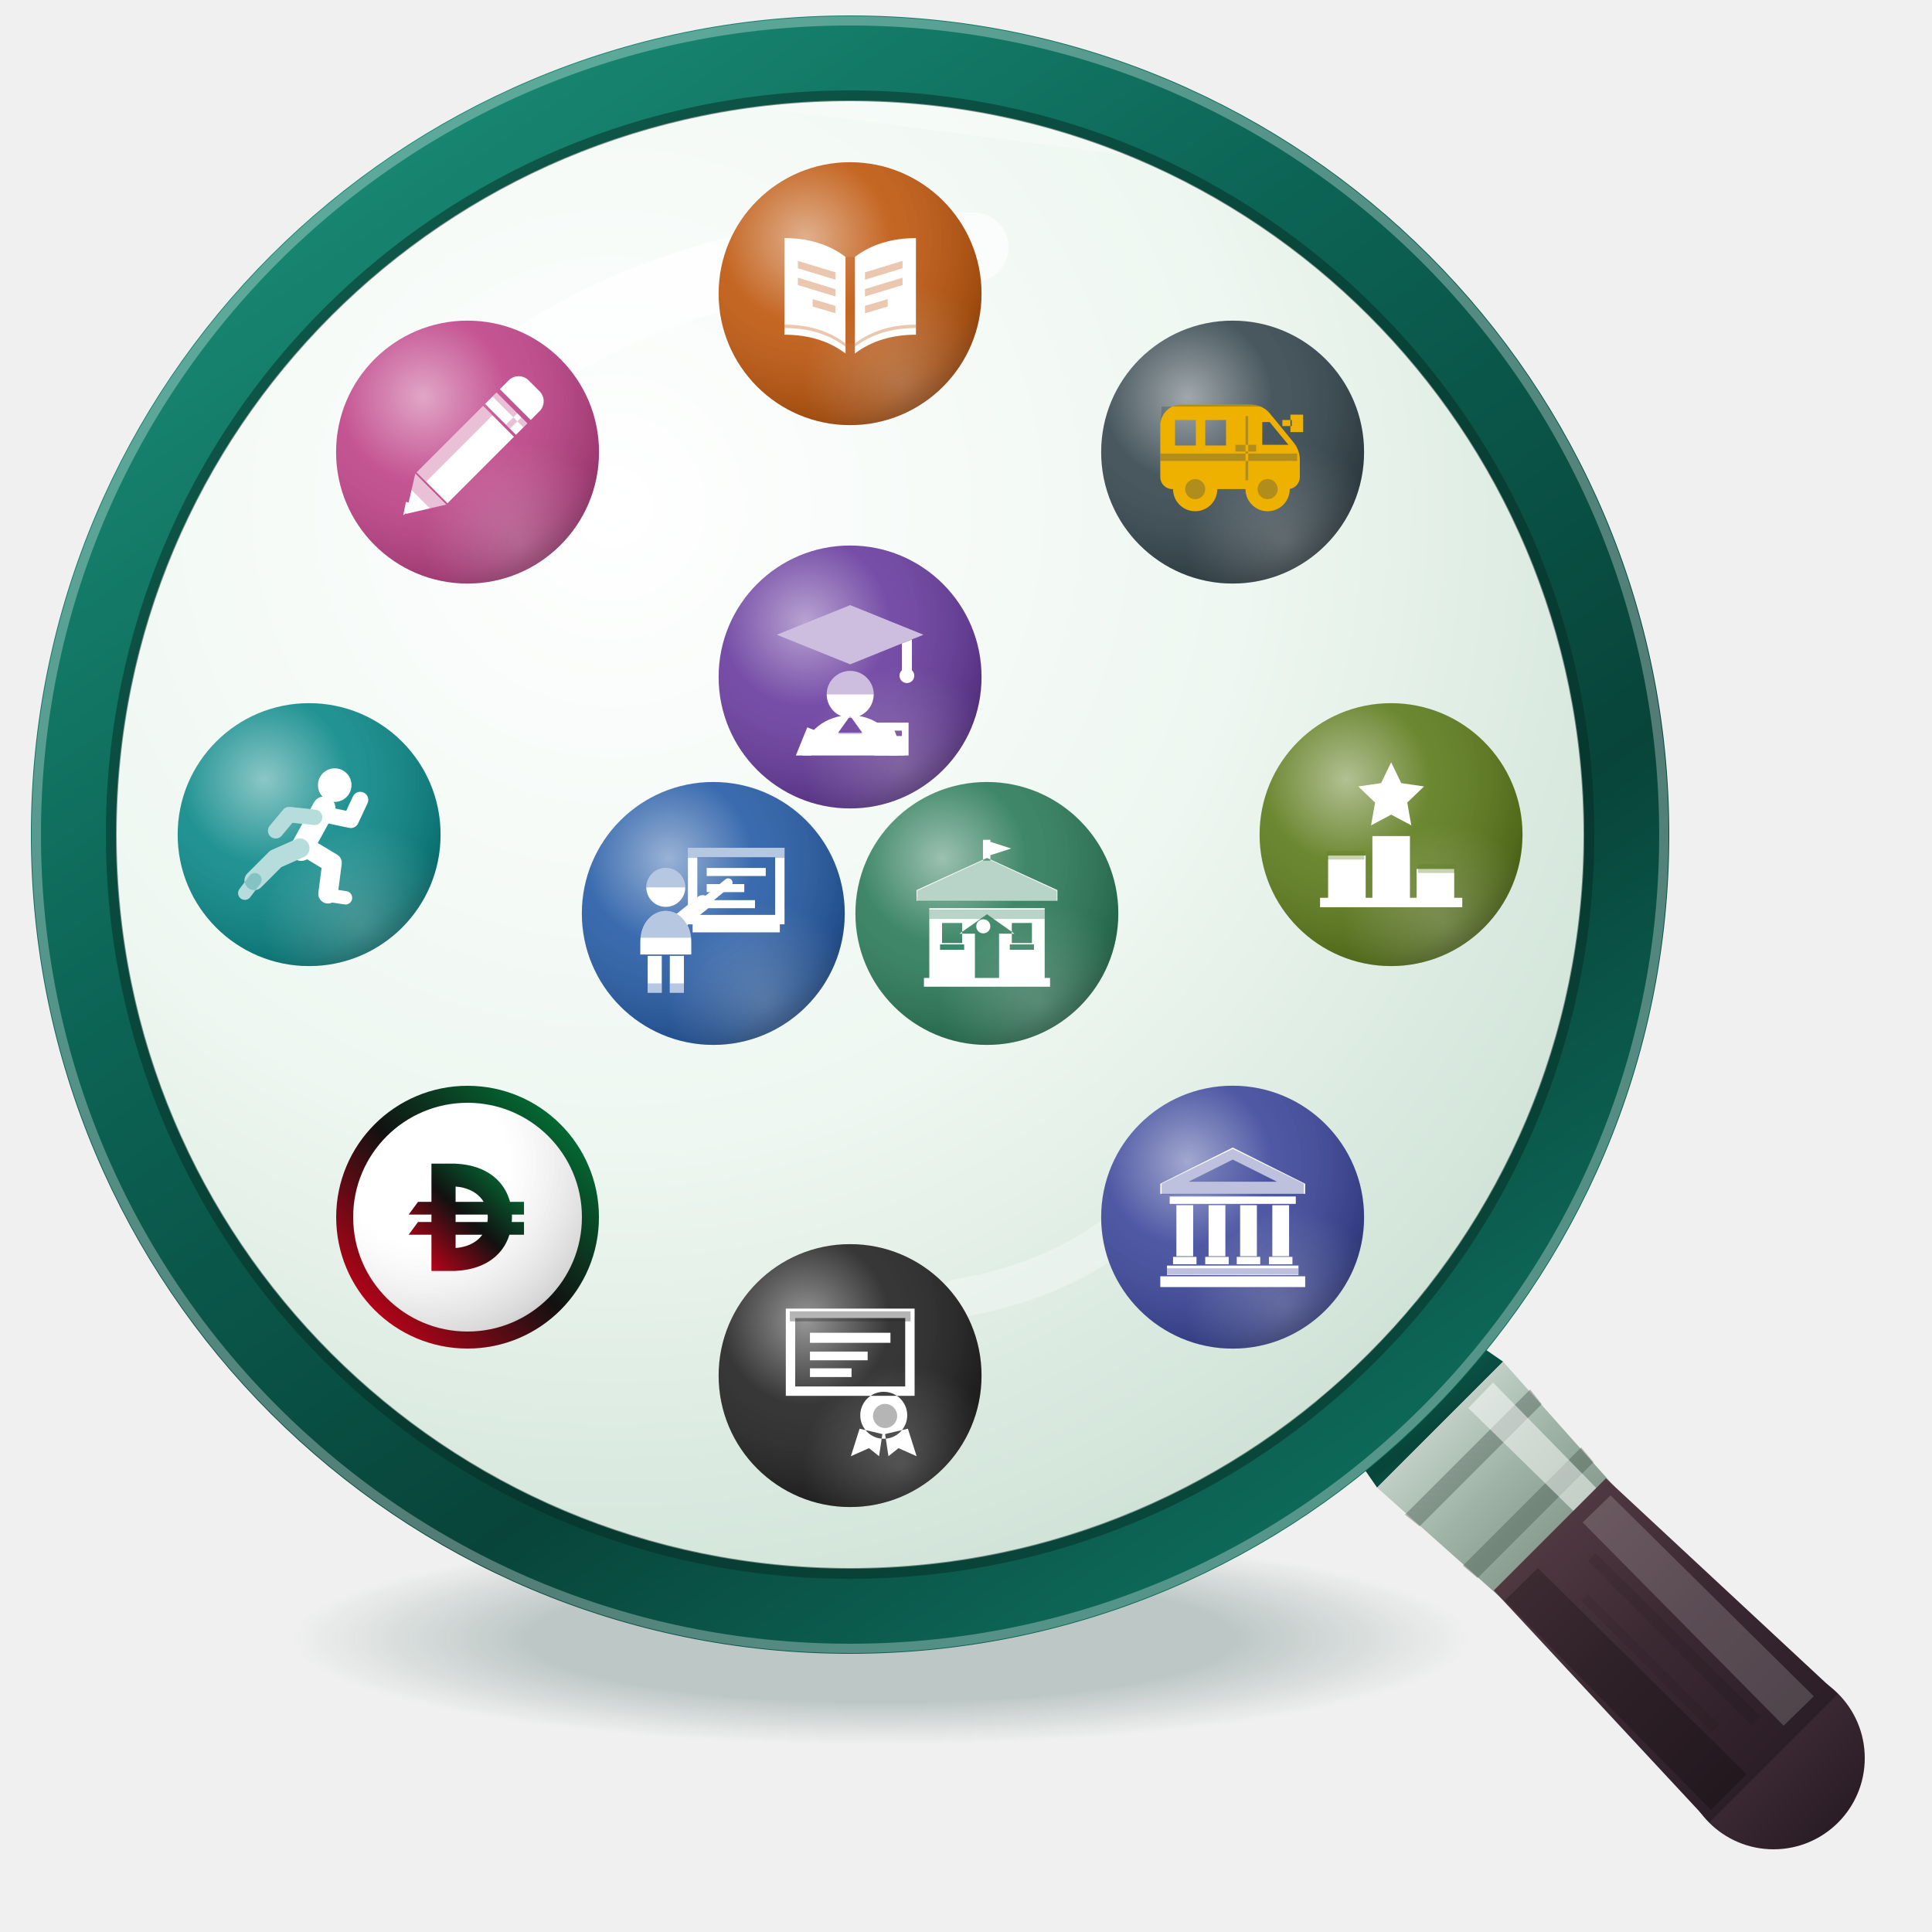
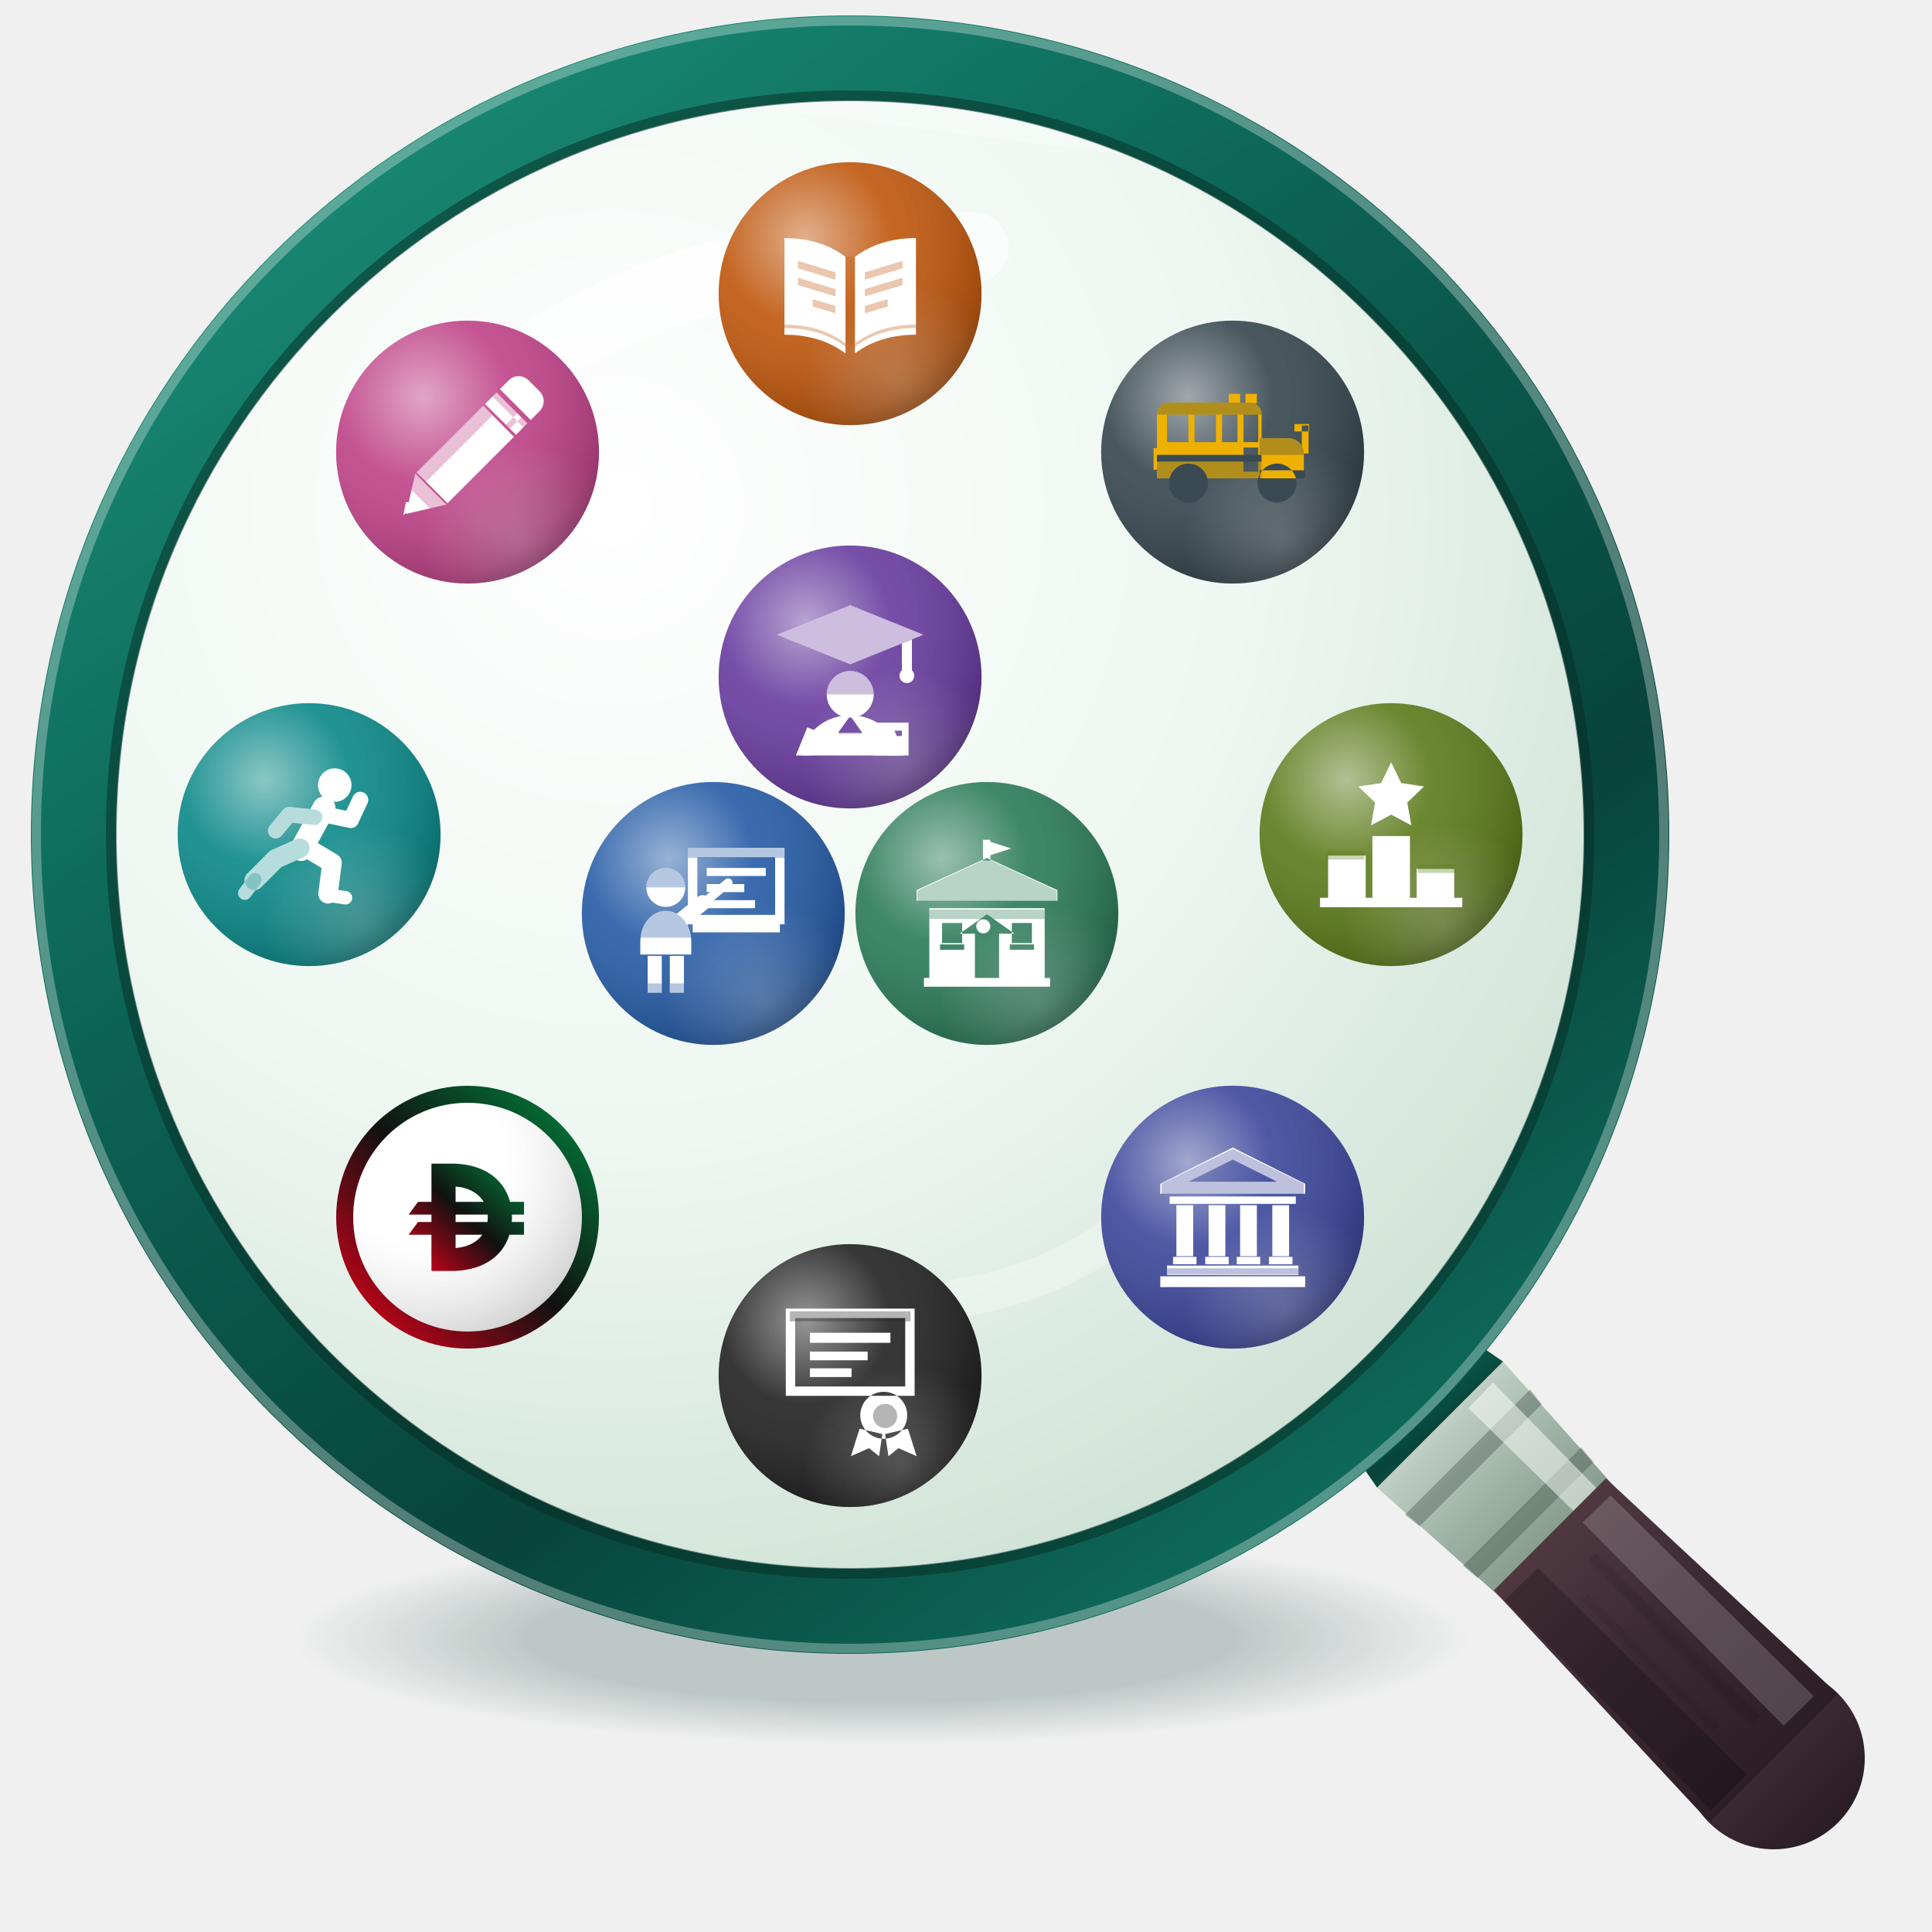
<svg xmlns="http://www.w3.org/2000/svg" viewBox="0 0 250 250" width="250" height="250" role="img" aria-label="Dubai Schools">
  <defs>
    <clipPath id="lensClip">
      <circle cx="110" cy="108" r="95" />
    </clipPath>
    <radialGradient id="glass" cx="34%" cy="28%" r="78%">
      <stop offset="0" stop-color="#ffffff" />
      <stop offset="0.55" stop-color="#eef7f1" />
      <stop offset="1" stop-color="#cfe2d6" />
    </radialGradient>
    <radialGradient id="bubBall" cx="33%" cy="29%" r="80%">
      <stop offset="0" stop-color="#ffffff" stop-opacity=".52" />
      <stop offset="0.16" stop-color="#ffffff" stop-opacity=".34" />
      <stop offset="0.40" stop-color="#ffffff" stop-opacity=".08" />
      <stop offset="0.86" stop-color="#000000" stop-opacity=".16" />
      <stop offset="0.97" stop-color="#000000" stop-opacity=".30" />
      <stop offset="1" stop-color="#000000" stop-opacity=".20" />
    </radialGradient>
    <radialGradient id="bubBounce" cx="70%" cy="84%" r="38%">
      <stop offset="0" stop-color="#ffffff" stop-opacity=".26" />
      <stop offset="0.6" stop-color="#ffffff" stop-opacity=".10" />
      <stop offset="1" stop-color="#ffffff" stop-opacity="0" />
    </radialGradient>
    <linearGradient id="ringMetal" x1="0.15" y1="0" x2="0.85" y2="1">
      <stop offset="0" stop-color="#1a8d76" />
      <stop offset="0.35" stop-color="#0c6455" />
      <stop offset="0.7" stop-color="#08443a" />
      <stop offset="1" stop-color="#0f7361" />
    </linearGradient>
    <linearGradient id="handleWood" x1="0" y1="0" x2="1" y2="1">
      <stop offset="0" stop-color="#5a4048" />
      <stop offset="0.45" stop-color="#3c2a33" />
      <stop offset="1" stop-color="#241820" />
    </linearGradient>
    <linearGradient id="ferrule" x1="0" y1="0" x2="1" y2="1">
      <stop offset="0" stop-color="#e6ecea" />
      <stop offset="0.5" stop-color="#9fb4a6" />
      <stop offset="1" stop-color="#6f8478" />
    </linearGradient>
    <linearGradient id="dhGrad" x1="0" y1="1" x2="1" y2="0">
      <stop offset="0" stop-color="#e2001a" />
      <stop offset="0.5" stop-color="#111111" />
      <stop offset="1" stop-color="#00843d" />
    </linearGradient>
    <radialGradient id="drop" cx="50%" cy="50%" r="50%">
      <stop offset="0.6" stop-color="#0b3b31" stop-opacity=".22" />
      <stop offset="1" stop-color="#0b3b31" stop-opacity="0" />
    </radialGradient>
  </defs>
  <ellipse cx="114" cy="212" rx="76.32" ry="13.78" fill="url(#drop)" />
  <path d="M170.1 180.8 L178.2 192.5 L194.5 176.2 L182.8 168.1 Z" fill="url(#ringMetal)" />
  <path d="M178.2 192.5 L194.7 207.2 L209.2 192.7 L194.5 176.2 Z" fill="url(#ferrule)" />
  <path d="M181.8 196.0 L183.7 197.5 L199.5 181.7 L198.0 179.8 Z" fill="#3f5148" opacity=".38" />
  <path d="M189.3 202.6 L191.2 204.2 L206.2 189.2 L204.6 187.3 Z" fill="#3f5148" opacity=".38" />
  <path d="M190.0 182.2 L204.3 196.2 L207.2 193.2 L193.2 178.9 Z" fill="#ffffff" opacity=".5" />
  <circle cx="229.5" cy="227.5" r="11.8" fill="url(#handleWood)" />
  <path d="M193.3 205.8 L221.2 235.8 L237.8 219.2 L207.8 191.3 Z" fill="url(#handleWood)" />
  <path d="M204.8 197.0 L230.8 223.3 L234.7 219.5 L208.4 193.5 Z" fill="#ffffff" opacity=".17" />
  <path d="M194.7 207.1 L221.4 234.2 L226.0 229.6 L199.0 202.9 Z" fill="#000000" opacity=".22" />
  <path d="M205.5 202.0 L226.7 223.3 L227.8 222.1 L206.5 201.0 Z" fill="#000000" opacity=".09" />
  <path d="M204.6 207.1 L221.5 224.1 L222.5 223.2 L205.5 206.3 Z" fill="#000000" opacity=".07" />
  <circle cx="110" cy="108" r="95" fill="url(#glass)" />
  <g clip-path="url(#lensClip)">
    <path d="M15 90 a 95 95 0 0 1 142.5 -68.4 L 91 13 a 95 95 0 0 0 -77.9 85.5 z" fill="#ffffff" opacity=".26" />
  </g>
  <path d="M52 66 a 72 46 0 0 1 74 -34" stroke="#ffffff" stroke-width="9" stroke-linecap="round" fill="none" opacity=".65" />
  <path d="M150 154 a 40 26 0 0 1 -26 14" stroke="#ffffff" stroke-width="5" stroke-linecap="round" fill="none" opacity=".3" />
  <g clip-path="url(#lensClip)">
    <g class="bub" data-icon="student" style="--i:0">
      <circle cx="110.0" cy="87.6" r="17.01" fill="#6b3fa0" />
      <circle cx="110.0" cy="87.6" r="17.01" fill="url(#bubBounce)" />
      <circle cx="110.0" cy="87.6" r="17.01" fill="url(#bubBall)" />
      <g transform="translate(99.6 77.1) scale(0.868)">
        <path d="M12 11.2a3.5 3.5 0 1 0 0 7 3.5 3.5 0 0 0 0-7z" fill="#fff" fill-rule="evenodd" />
        <path d="M12 17.8c-3.6 0-6.6 2.4-7.2 5.5l.1.5h14.2l.1-.5c-.6-3.1-3.6-5.5-7.2-5.5zM12 17.9 10.2 20.4h3.6z" fill="#fff" fill-rule="evenodd" />
        <path d="M5.6 19.6 3.9 23.8h2.3l1.4-3.4z" fill="#fff" fill-rule="evenodd" />
        <path d="M18.4 19.6l1.7 4.2h-2.3l-1.4-3.4z" fill="#fff" fill-rule="evenodd" />
        <path d="M15.6 18.9h5.1v4.9h-5.1z M16.6 20.1h3.1v.8h-3.1z M16.6 21.6h2.2v.8h-2.2z" fill="#fff" fill-rule="evenodd" />
        <path d="M12 1.4 22.9 5.8 12 10.2 1.1 5.8z" fill="#fff" fill-rule="evenodd" />
        <path d="M21.2 6.5v4.6a1.1 1.1 0 1 1-1.5 0V7.1z" fill="#fff" fill-rule="evenodd" />
        <path d="M12 1.4 22.9 5.8 12 10.2 1.1 5.8z M12 11.2a3.5 3.5 0 0 0-3.5 3.5h7A3.5 3.5 0 0 0 12 11.2zM12 17.9 10.2 20.6h3.6z" fill="#6b3fa0" fill-rule="evenodd" opacity=".34" />
      </g>
    </g>
    <g class="bub" data-icon="school" style="--i:1">
      <circle cx="127.7" cy="118.2" r="17.01" fill="#2f7d5c" />
      <circle cx="127.7" cy="118.2" r="17.01" fill="url(#bubBounce)" />
      <circle cx="127.7" cy="118.2" r="17.01" fill="url(#bubBall)" />
      <g transform="translate(117.3 107.8) scale(0.868)">
        <path d="M11.4 1h1.1v3.1h-1.1z M12.5 1.3l3.1 1-3.1 1zM12 3.7 22.5 8.5v1.6H1.5V8.5zM3.4 11.2h17.2V21.6H3.4zM12 12.1 16.1 15h-8.2z M10.2 15h3.6v6.6h-3.6zM11.45 12.85a1.05 1.05 0 1 0 0 2.1 1.05 1.05 0 0 0 0-2.1zM5.3 13.4h3v3h-3z M5 16.6h3.6v.8H5zM15.7 13.4h3v3h-3z M15.4 16.6h3.6v.8h-3.6zM2.6 21.6h18.8v1.3H2.6z" fill="#fff" fill-rule="evenodd" />
        <path d="M12 3.8 22.4 8.6v1.6H1.6V8.6z M3.4 11.4h17.2v1.4H3.4z" fill="#2f7d5c" fill-rule="evenodd" opacity=".34" />
      </g>
    </g>
    <g class="bub" data-icon="teacher" style="--i:2">
      <circle cx="92.3" cy="118.2" r="17.01" fill="#2a5fa8" />
      <circle cx="92.3" cy="118.2" r="17.01" fill="url(#bubBounce)" />
      <circle cx="92.3" cy="118.2" r="17.01" fill="url(#bubBall)" />
      <g transform="translate(81.9 107.8) scale(0.868)">
        <path d="M8.2 2.2h14.4v11.4H8.2z M9.6 3.6h11.6v8.6H9.6zM11 5.2h8.8v1.2H11z M11 7.6h5.6v1.2H11z M11 10h7.2v1.2H11zM8.9 13.6h13v1.2h-13z" fill="#fff" fill-rule="evenodd" />
        <path d="M4.9 5.2a2.9 2.9 0 1 0 0 5.8 2.9 2.9 0 0 0 0-5.8z" fill="#fff" fill-rule="evenodd" />
        <path d="M4.9 11.6c-2.1 0-3.8 2-3.8 4.6v1.9h7.6v-1.9c0-2.6-1.7-4.6-3.8-4.6z" fill="#fff" fill-rule="evenodd" />
        <path d="M2.2 18.3h2.1v5.5H2.2z M5.5 18.3h2.1v5.5H5.5z" fill="#fff" fill-rule="evenodd" />
        <path d="M6.4 13.6 10.4 10.4" fill="none" stroke="#fff" stroke-width="2.3" stroke-linecap="round" stroke-linejoin="round" />
        <path d="M10.2 10.7 14.2 7.4" fill="none" stroke="#fff" stroke-width="1.3" stroke-linecap="round" stroke-linejoin="round" />
        <path d="M8.2 2.2h14.4v1.5H8.2z M4.9 5.2a2.9 2.9 0 0 0-2.9 2.9h5.8a2.9 2.9 0 0 0-2.9-2.9zM1.1 15.6c.4-2.4 1.9-4 3.8-4s3.4 1.6 3.8 4zM2.2 22.4h2.1v1.4H2.2z M5.5 22.4h2.1v1.4H5.5z" fill="#2a5fa8" fill-rule="evenodd" opacity=".34" />
      </g>
    </g>
    <g class="bub" data-icon="book" style="--i:3">
      <circle cx="110.0" cy="38.0" r="17.01" fill="#c05a12" />
      <circle cx="110.0" cy="38.0" r="17.01" fill="url(#bubBounce)" />
      <circle cx="110.0" cy="38.0" r="17.01" fill="url(#bubBall)" />
      <g transform="translate(99.6 27.6) scale(0.868)">
        <path d="M11.3 6.5C8.8 4.6 5.7 3.7 2.2 3.7v12.9c3.5 0 6.6.9 9.1 2.8zM12.7 6.5c2.5-1.9 5.6-2.8 9.1-2.8v12.9c-3.5 0-6.6.9-9.1 2.8zM2.2 16.6c3.5 0 6.6.9 9.1 2.8v1.5c-2.5-1.9-5.6-2.8-9.1-2.8zM21.8 16.6c-3.5 0-6.6.9-9.1 2.8v1.5c2.5-1.9 5.6-2.8 9.1-2.8z" fill="#fff" fill-rule="evenodd" />
        <path d="M11.3 6.5h1.4v12.9h-1.4zM9.8 8.8 4.2 7.1v1.1l5.6 1.7z M9.8 11.3 4.2 9.6v1.1l5.6 1.7zM9.8 13.8 6.4 12.8v1.1l3.4 1zM14.2 8.8 19.8 7.1v1.1l-5.6 1.7z M14.2 11.3 19.8 9.6v1.1l-5.6 1.7zM14.2 13.8 17.6 12.8v1.1l-3.4 1zM2.2 16.6c3.5 0 6.6.9 9.1 2.8v.5c-2.5-1.9-5.6-2.8-9.1-2.8zM21.8 16.6c-3.5 0-6.6.9-9.1 2.8v.5c2.5-1.9 5.6-2.8 9.1-2.8z" fill="#c05a12" fill-rule="evenodd" opacity=".34" />
      </g>
    </g>
    <g class="bub" data-icon="bus" style="--i:4">
      <circle cx="159.5" cy="58.5" r="17.01" fill="#3a4a52" />
      <circle cx="159.5" cy="58.5" r="17.01" fill="url(#bubBounce)" />
      <circle cx="159.5" cy="58.5" r="17.01" fill="url(#bubBall)" />
      <g transform="translate(149.1 48.1) scale(0.868)">
-         <path d="M1.2 8c0-1.7 1.4-3.1 3.1-3.1h10.4c1.1 0 2.2.5 2.9 1.4l3.6 4.4c.5.7.8 1.5.8 2.4v2.6c0 1-.8 1.8-1.8 1.8H3c-1 0-1.8-.8-1.8-1.8zM3.4 7.2h3.1v3.8H3.4z M7.9 7.2h3.1v3.8H7.9zM16.4 7.5h1.1l2.8 3.4h-3.9z" fill="#efb100" fill-rule="evenodd" />
-         <path d="M12.4 6.6h3.1v9.6h-3.1z" fill="#efb100" fill-rule="evenodd" />
-         <path d="M6.4 14.2a3.3 3.3 0 1 0 0 6.6 3.3 3.3 0 0 0 0-6.6z" fill="#efb100" fill-rule="evenodd" />
-         <path d="M17.2 14.2a3.3 3.3 0 1 0 0 6.6 3.3 3.3 0 0 0 0-6.6z" fill="#efb100" fill-rule="evenodd" />
-         <path d="M20.6 6.4h1.9v2.6h-1.9z M19.4 7.2h1.4v.9h-1.4z" fill="#efb100" fill-rule="evenodd" />
-         <path d="M1.6 11.4h1.4v3.4H1.6z" fill="#efb100" fill-rule="evenodd" />
-         <path d="M1.2 8c0-1.7 1.4-3.1 3.1-3.1h10.4c.5 0 1 .1 1.5.3H1.4zM6.4 16a1.5 1.5 0 1 0 0 3 1.5 1.5 0 0 0 0-3z M17.2 16a1.5 1.5 0 1 0 0 3 1.5 1.5 0 0 0 0-3zM1.2 12.2h20.4v1.1H1.2zM12.4 10.9h3.1v1H12.4z M13.9 6.6h.4v9.6h-.4z" fill="#3a4a52" fill-rule="evenodd" opacity=".34" />
+         <path d="M2.4 4.6H14.6a1.7 1.7 0 0 1 1.7 1.7V15.9H0.7V6.3a1.7 1.7 0 0 1 1.7-1.7zM2.2 6.4h3.2v4.1H2.2z M6.3 6.4h3.2v4.1H6.3z M10.4 6.4h2.3v4.1h-2.3zM13.6 6.4h2.2v4.1h-2.2z M13.6 11.3h2.2v3.6h-2.2z" fill="#efb100" fill-rule="evenodd" />
+         <path d="M16.0 9.9h4.3a2.3 2.3 0 0 1 2.3 2.3V15.9H16.0z" fill="#efb100" fill-rule="evenodd" />
+         <path d="M11.4 3.3h1.7v1.4h-1.7z M13.9 3.3h1.7v1.4h-1.7z" fill="#efb100" fill-rule="evenodd" />
+         <path d="M22.3 8.0h1.0v4.2h-1.0z M21.2 7.8h2.2v1.1h-2.2z" fill="#efb100" fill-rule="evenodd" />
+         <path d="M0.2 11.4h1.3v3.2H0.2z" fill="#efb100" fill-rule="evenodd" />
+         <path d="M2.4 4.6H14.6a1.7 1.7 0 0 1 1.7 1.7v.1H0.7V6.3a1.7 1.7 0 0 1 1.7-1.7zM0.7 13.4h15.6v2.5H0.7zM16.0 9.9h4.3a2.3 2.3 0 0 1 2.3 2.3v.2H16.0z" fill="#3a4a52" fill-rule="evenodd" opacity=".34" />
+         <path d="M5.4 13.7a2.9 2.9 0 1 0 0 5.8 2.9 2.9 0 0 0 0-5.8zM18.6 13.7a2.9 2.9 0 1 0 0 5.8 2.9 2.9 0 0 0 0-5.8zM0.7 12.4h15.6v1.0H0.7zM16.0 14.7h6.8v1.2h-6.8z" fill="#3a4a52" />
      </g>
    </g>
    <g class="bub" data-icon="rank" style="--i:5">
      <circle cx="180.0" cy="108.0" r="17.01" fill="#5f7d1f" />
      <circle cx="180.0" cy="108.0" r="17.01" fill="url(#bubBounce)" />
      <circle cx="180.0" cy="108.0" r="17.01" fill="url(#bubBall)" />
      <g transform="translate(169.6 97.6) scale(0.868)">
        <path d="M12 1.2l1.5 3.1 3.4.5-2.5 2.4.6 3.4-3-1.6-3 1.6.6-3.4-2.5-2.4 3.4-.5zM9.2 11.2h5.6v10.2H9.2z M9.2 11.2h5.6v1H9.2zM2.6 14.2h5.6v7.2H2.6z M2.6 14.2h5.6v.9H2.6zM15.8 16.2h5.6v5.2h-5.6z M15.8 16.2h5.6v.9h-5.6zM1.4 21.4h21.2v1.4H1.4z" fill="#fff" fill-rule="evenodd" />
        <path d="M2.4 14.4H8v1.3H2.4z M16 16.4h5.6v1.3H16z" fill="#5f7d1f" fill-rule="evenodd" opacity=".34" />
      </g>
    </g>
    <g class="bub" data-icon="government" style="--i:6">
      <circle cx="159.5" cy="157.5" r="17.01" fill="#3f4a9c" />
      <circle cx="159.5" cy="157.5" r="17.01" fill="url(#bubBounce)" />
      <circle cx="159.5" cy="157.5" r="17.01" fill="url(#bubBall)" />
      <g transform="translate(149.1 147.1) scale(0.868)">
        <path d="M12 1.6 22.8 7v1.5H1.2V7z M12 3.4 18.6 6.7H5.4zM2.6 8.9h18.8v1.1H2.6zM3.6 10.2h2.5v7.6H3.6z M8.4 10.2h2.5v7.6H8.4z M13.1 10.2h2.5v7.6h-2.5z M17.9 10.2h2.5v7.6h-2.5zM3.1 17.9h3.5v1.1H3.1z M7.9 17.9h3.5v1.1H7.9z M12.6 17.9h3.5v1.1h-3.5z M17.4 17.9h3.5v1.1h-3.5zM2.2 19.2h19.6v1.4H2.2z M1.2 20.8h21.6v1.6H1.2z" fill="#fff" fill-rule="evenodd" />
        <path d="M12 1.8 22.6 7v1.6H1.4V7z M2.2 19.6h19.6v.9H2.2z" fill="#3f4a9c" fill-rule="evenodd" opacity=".34" />
      </g>
    </g>
    <g class="bub" data-icon="certificate" style="--i:7">
      <circle cx="110.0" cy="178.0" r="17.01" fill="#262626" />
      <circle cx="110.0" cy="178.0" r="17.01" fill="url(#bubBounce)" />
      <circle cx="110.0" cy="178.0" r="17.01" fill="url(#bubBall)" />
      <g transform="translate(99.6 167.6) scale(0.868)">
        <path d="M2.4 2h19.2v13H2.4z M3.8 3.4h16.4v10.2H3.8zM6 5.6h12v1.5H6z M6 8.4h8.6v1.3H6z M6 10.9h6.2v1.3H6zM17 14.4a3.5 3.5 0 1 0 0 7 3.5 3.5 0 0 0 0-7zM13.4 19.9 12.1 24l2.7-1.2 1.5 1.2.5-3.3zM20.6 19.9 21.9 24l-2.7-1.2-1.5 1.2-.5-3.3z" fill="#fff" fill-rule="evenodd" />
        <path d="M3 2.4h18v1.5H3z M17.2 16.2a1.8 1.8 0 1 0 0 3.6 1.8 1.8 0 0 0 0-3.6z" fill="#262626" fill-rule="evenodd" opacity=".34" />
      </g>
    </g>
    <g class="bub" data-icon="coins" style="--i:8">
      <circle cx="60.5" cy="157.5" r="17.01" fill="#ffffff" />
      <circle cx="60.5" cy="157.5" r="17.01" fill="url(#bubBounce)" />
      <circle cx="60.5" cy="157.5" r="17.01" fill="url(#bubBall)" />
      <circle cx="60.5" cy="157.5" r="15.9" fill="none" stroke="url(#dhGrad)" stroke-width="2.2" />
      <g transform="translate(50.1 147.1) scale(0.868)">
        <path d="M6.6 4h3.6v16H6.6zM9.6 4c5.6 0 9 3.2 9 8s-3.4 8-9 8v-3.4c3.4 0 5.4-2 5.4-4.6s-2-4.6-5.4-4.6zM4.6 9.7H20.4v1.9H3.2zM4.6 12.7H20.4v1.9H3.2z" fill="url(#dhGrad)" />
      </g>
    </g>
    <g class="bub" data-icon="running" style="--i:9">
      <circle cx="40.0" cy="108.0" r="17.01" fill="#0f8a8a" />
      <circle cx="40.0" cy="108.0" r="17.01" fill="url(#bubBounce)" />
      <circle cx="40.0" cy="108.0" r="17.01" fill="url(#bubBall)" />
      <g transform="translate(29.6 97.6) scale(0.868)">
        <path d="M15.8 2.1a2.5 2.5 0 1 0 0 5 2.5 2.5 0 0 0 0-5z" fill="#fff" fill-rule="evenodd" />
        <path d="M14.2 8.0 10.8 14.2" fill="none" stroke="#fff" stroke-width="3.4" stroke-linecap="round" stroke-linejoin="round" />
        <path d="M12.8 9.4 9.0 9.0 7.0 11.4" fill="none" stroke="#fff" stroke-width="2.3" stroke-linecap="round" stroke-linejoin="round" />
        <path d="M10.6 14.0 7.0 15.6 3.8 18.8" fill="none" stroke="#fff" stroke-width="2.9" stroke-linecap="round" stroke-linejoin="round" />
        <path d="M3.9 18.7 2.4 20.7" fill="none" stroke="#fff" stroke-width="2" stroke-linecap="round" stroke-linejoin="round" />
        <path d="M14.4 9.0 18.2 9.8 19.6 6.8" fill="none" stroke="#fff" stroke-width="2.4" stroke-linecap="round" stroke-linejoin="round" />
        <path d="M11.4 13.8 15.4 16.2 14.8 20.8" fill="none" stroke="#fff" stroke-width="2.9" stroke-linecap="round" stroke-linejoin="round" />
        <path d="M14.8 21.0 17.4 21.4" fill="none" stroke="#fff" stroke-width="2" stroke-linecap="round" stroke-linejoin="round" />
        <path d="M12.8 9.4 9.0 9.0 7.0 11.4" fill="none" stroke="#0f8a8a" stroke-width="2.3" stroke-linecap="round" stroke-linejoin="round" opacity=".3" />
        <path d="M10.6 14.0 7.0 15.6 3.8 18.8" fill="none" stroke="#0f8a8a" stroke-width="2.9" stroke-linecap="round" stroke-linejoin="round" opacity=".3" />
        <path d="M3.9 18.7 2.4 20.7" fill="none" stroke="#0f8a8a" stroke-width="2" stroke-linecap="round" stroke-linejoin="round" opacity=".3" />
      </g>
    </g>
    <g class="bub" data-icon="pen" style="--i:10">
      <circle cx="60.5" cy="58.5" r="17.01" fill="#c0468a" />
      <circle cx="60.5" cy="58.5" r="17.01" fill="url(#bubBounce)" />
      <circle cx="60.5" cy="58.5" r="17.01" fill="url(#bubBall)" />
      <g transform="translate(50.1 48.1) scale(0.868)">
        <path d="M18.1 1.3a2.1 2.1 0 0 1 3 0l1.6 1.6a2.1 2.1 0 0 1 0 3l-1.3 1.3-4.6-4.6z" fill="#fff" fill-rule="evenodd" />
        <path d="M16.3 3.1l4.6 4.6-1.7 1.7-4.6-4.6z" fill="#fff" fill-rule="evenodd" />
        <path d="M14.3 5.1l4.6 4.6-9.9 9.9-4.6-4.6z" fill="#fff" fill-rule="evenodd" />
        <path d="M4.2 15.2l4.6 4.6-6 1.4z" fill="#fff" fill-rule="evenodd" />
        <path d="M2.4 21.4l.4-2 1.6.4z" fill="#fff" fill-rule="evenodd" />
        <path d="M16.3 3.1l4.6 4.6-.6.6-4.6-4.6z M19.4 6.2l.6.6-1.7 1.7-.6-.6zM14.3 5.1l1.4 1.4-9.9 9.9-1.4-1.4zM4.2 15.2l4.6 4.6-2.4.6-2.8-2.8z" fill="#c0468a" fill-rule="evenodd" opacity=".34" />
      </g>
    </g>
  </g>
  <circle cx="110" cy="108" r="100.5" fill="none" stroke="url(#ringMetal)" stroke-width="11" />
  <circle cx="110" cy="108" r="95.6" fill="none" stroke="#062b24" stroke-width="1.4" opacity=".5" />
  <circle cx="110" cy="108" r="105.3" fill="none" stroke="#ffffff" stroke-width="1.2" opacity=".3" />
</svg>
